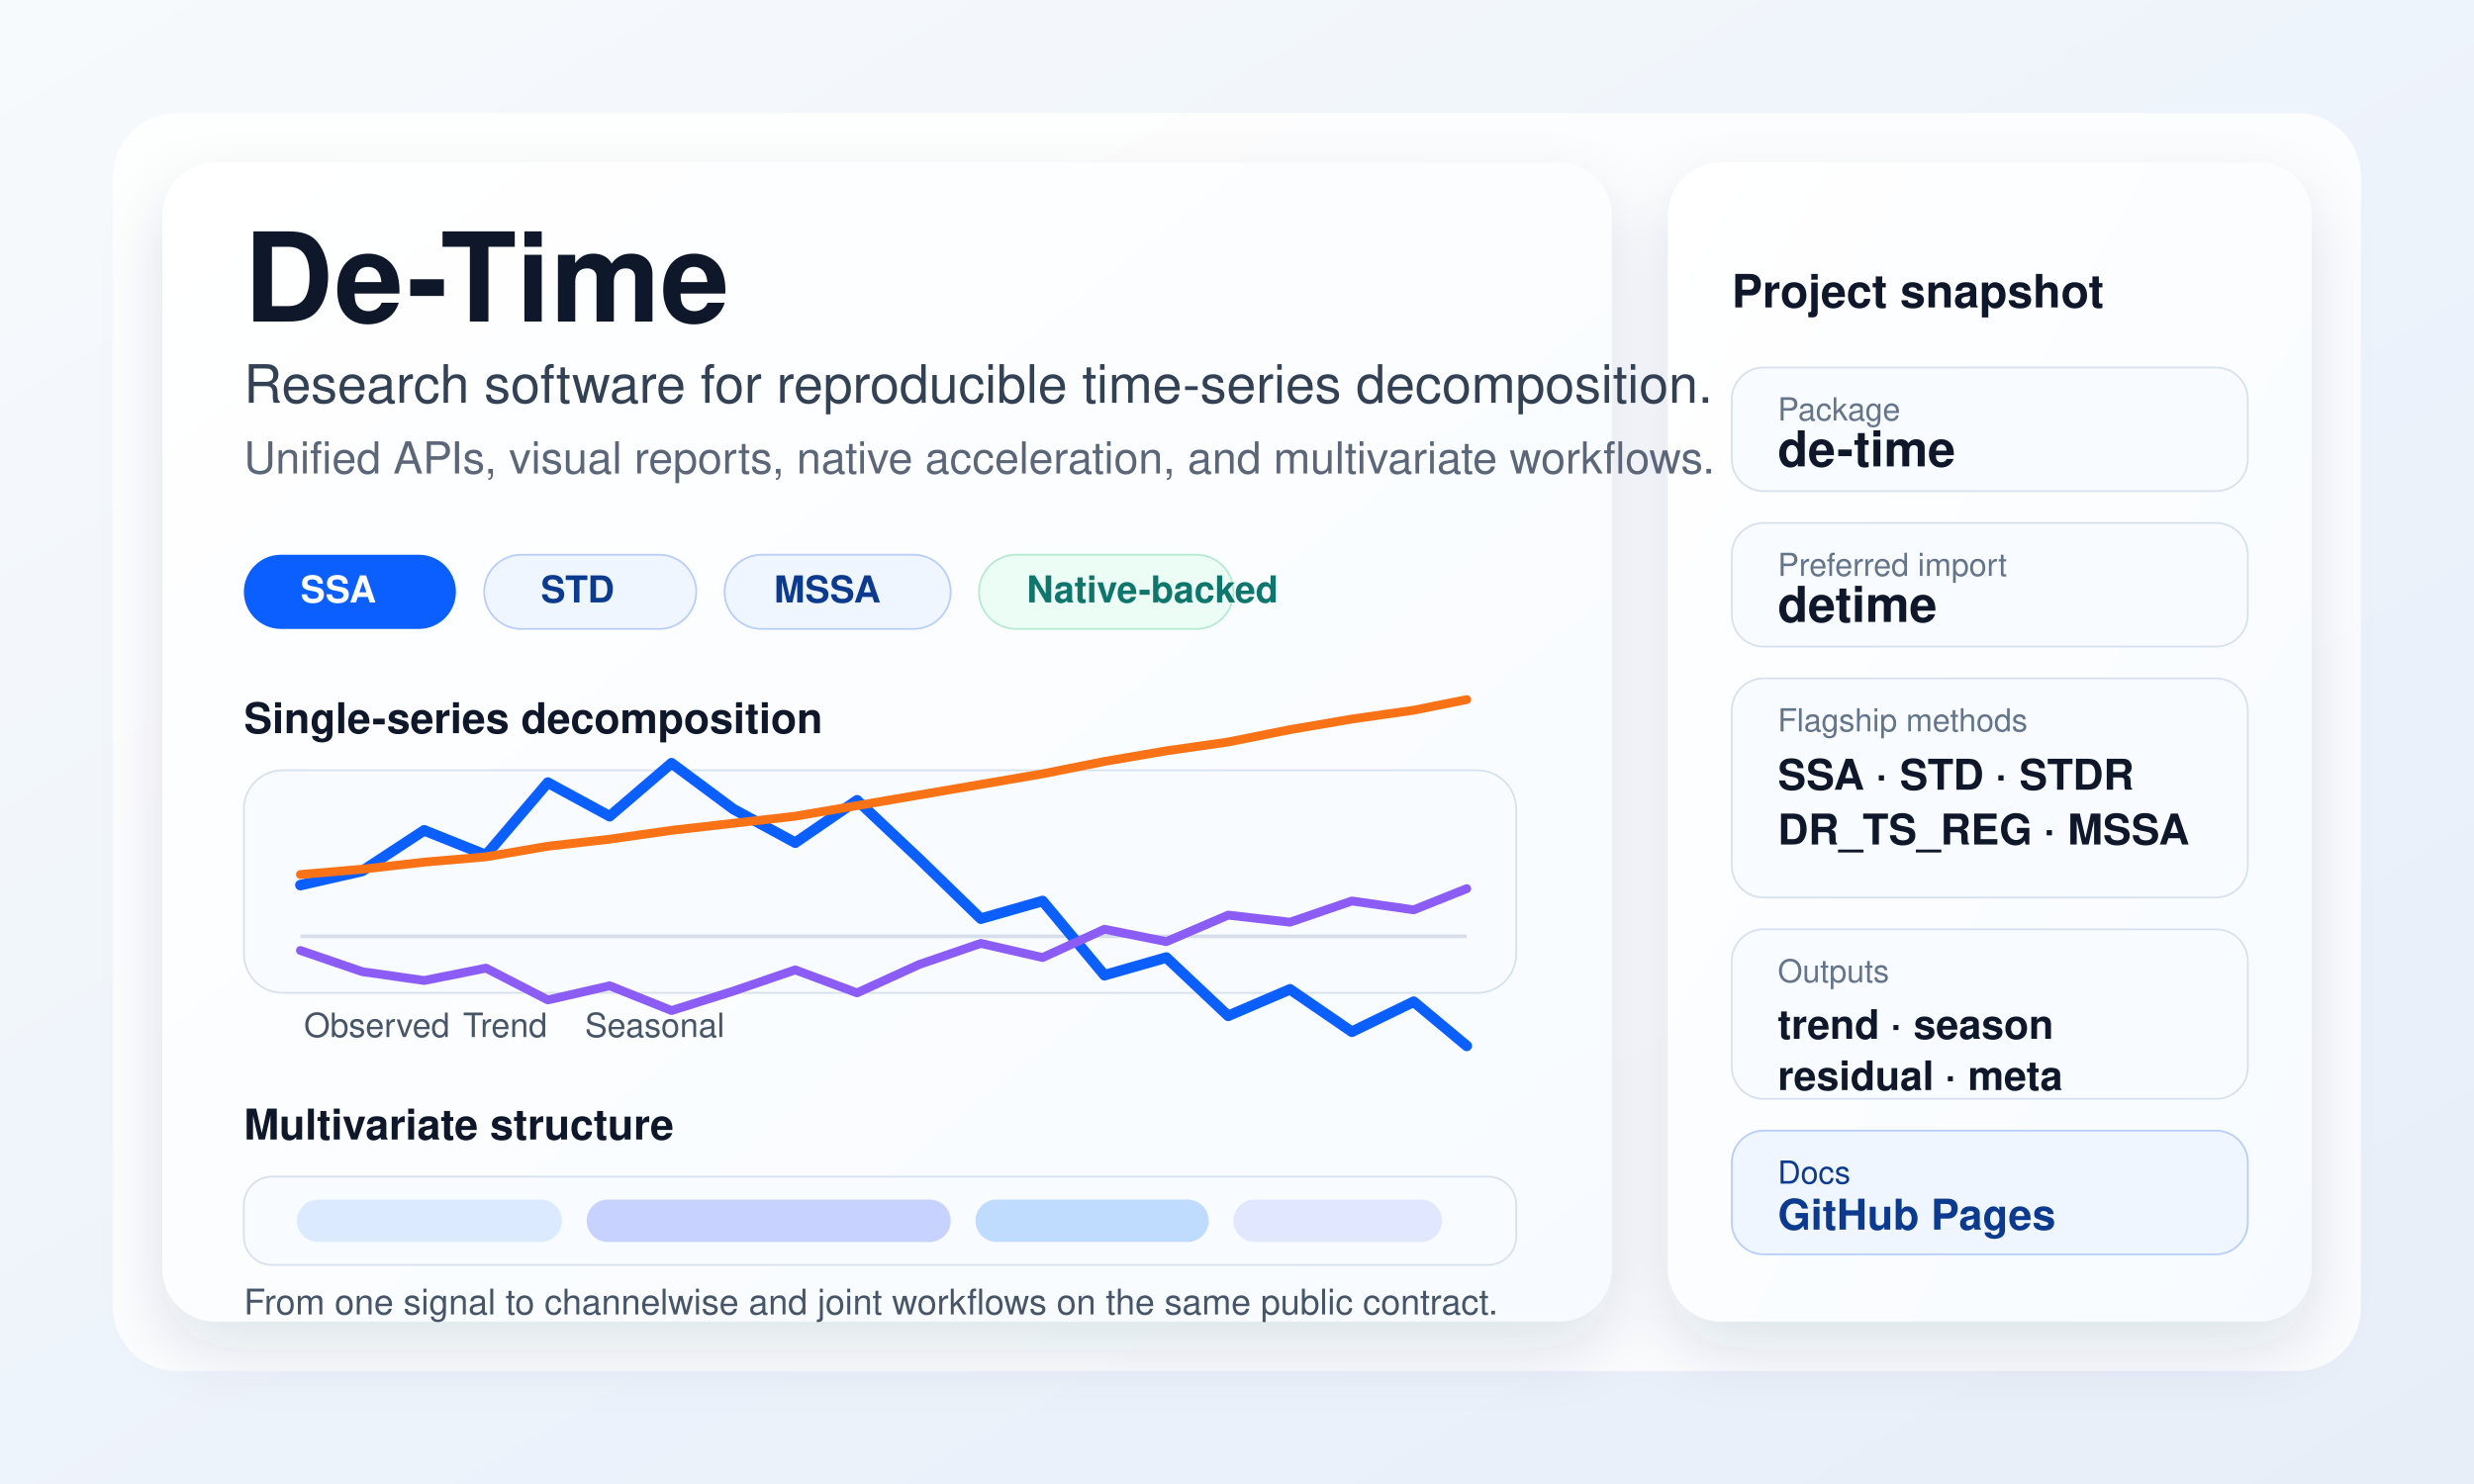
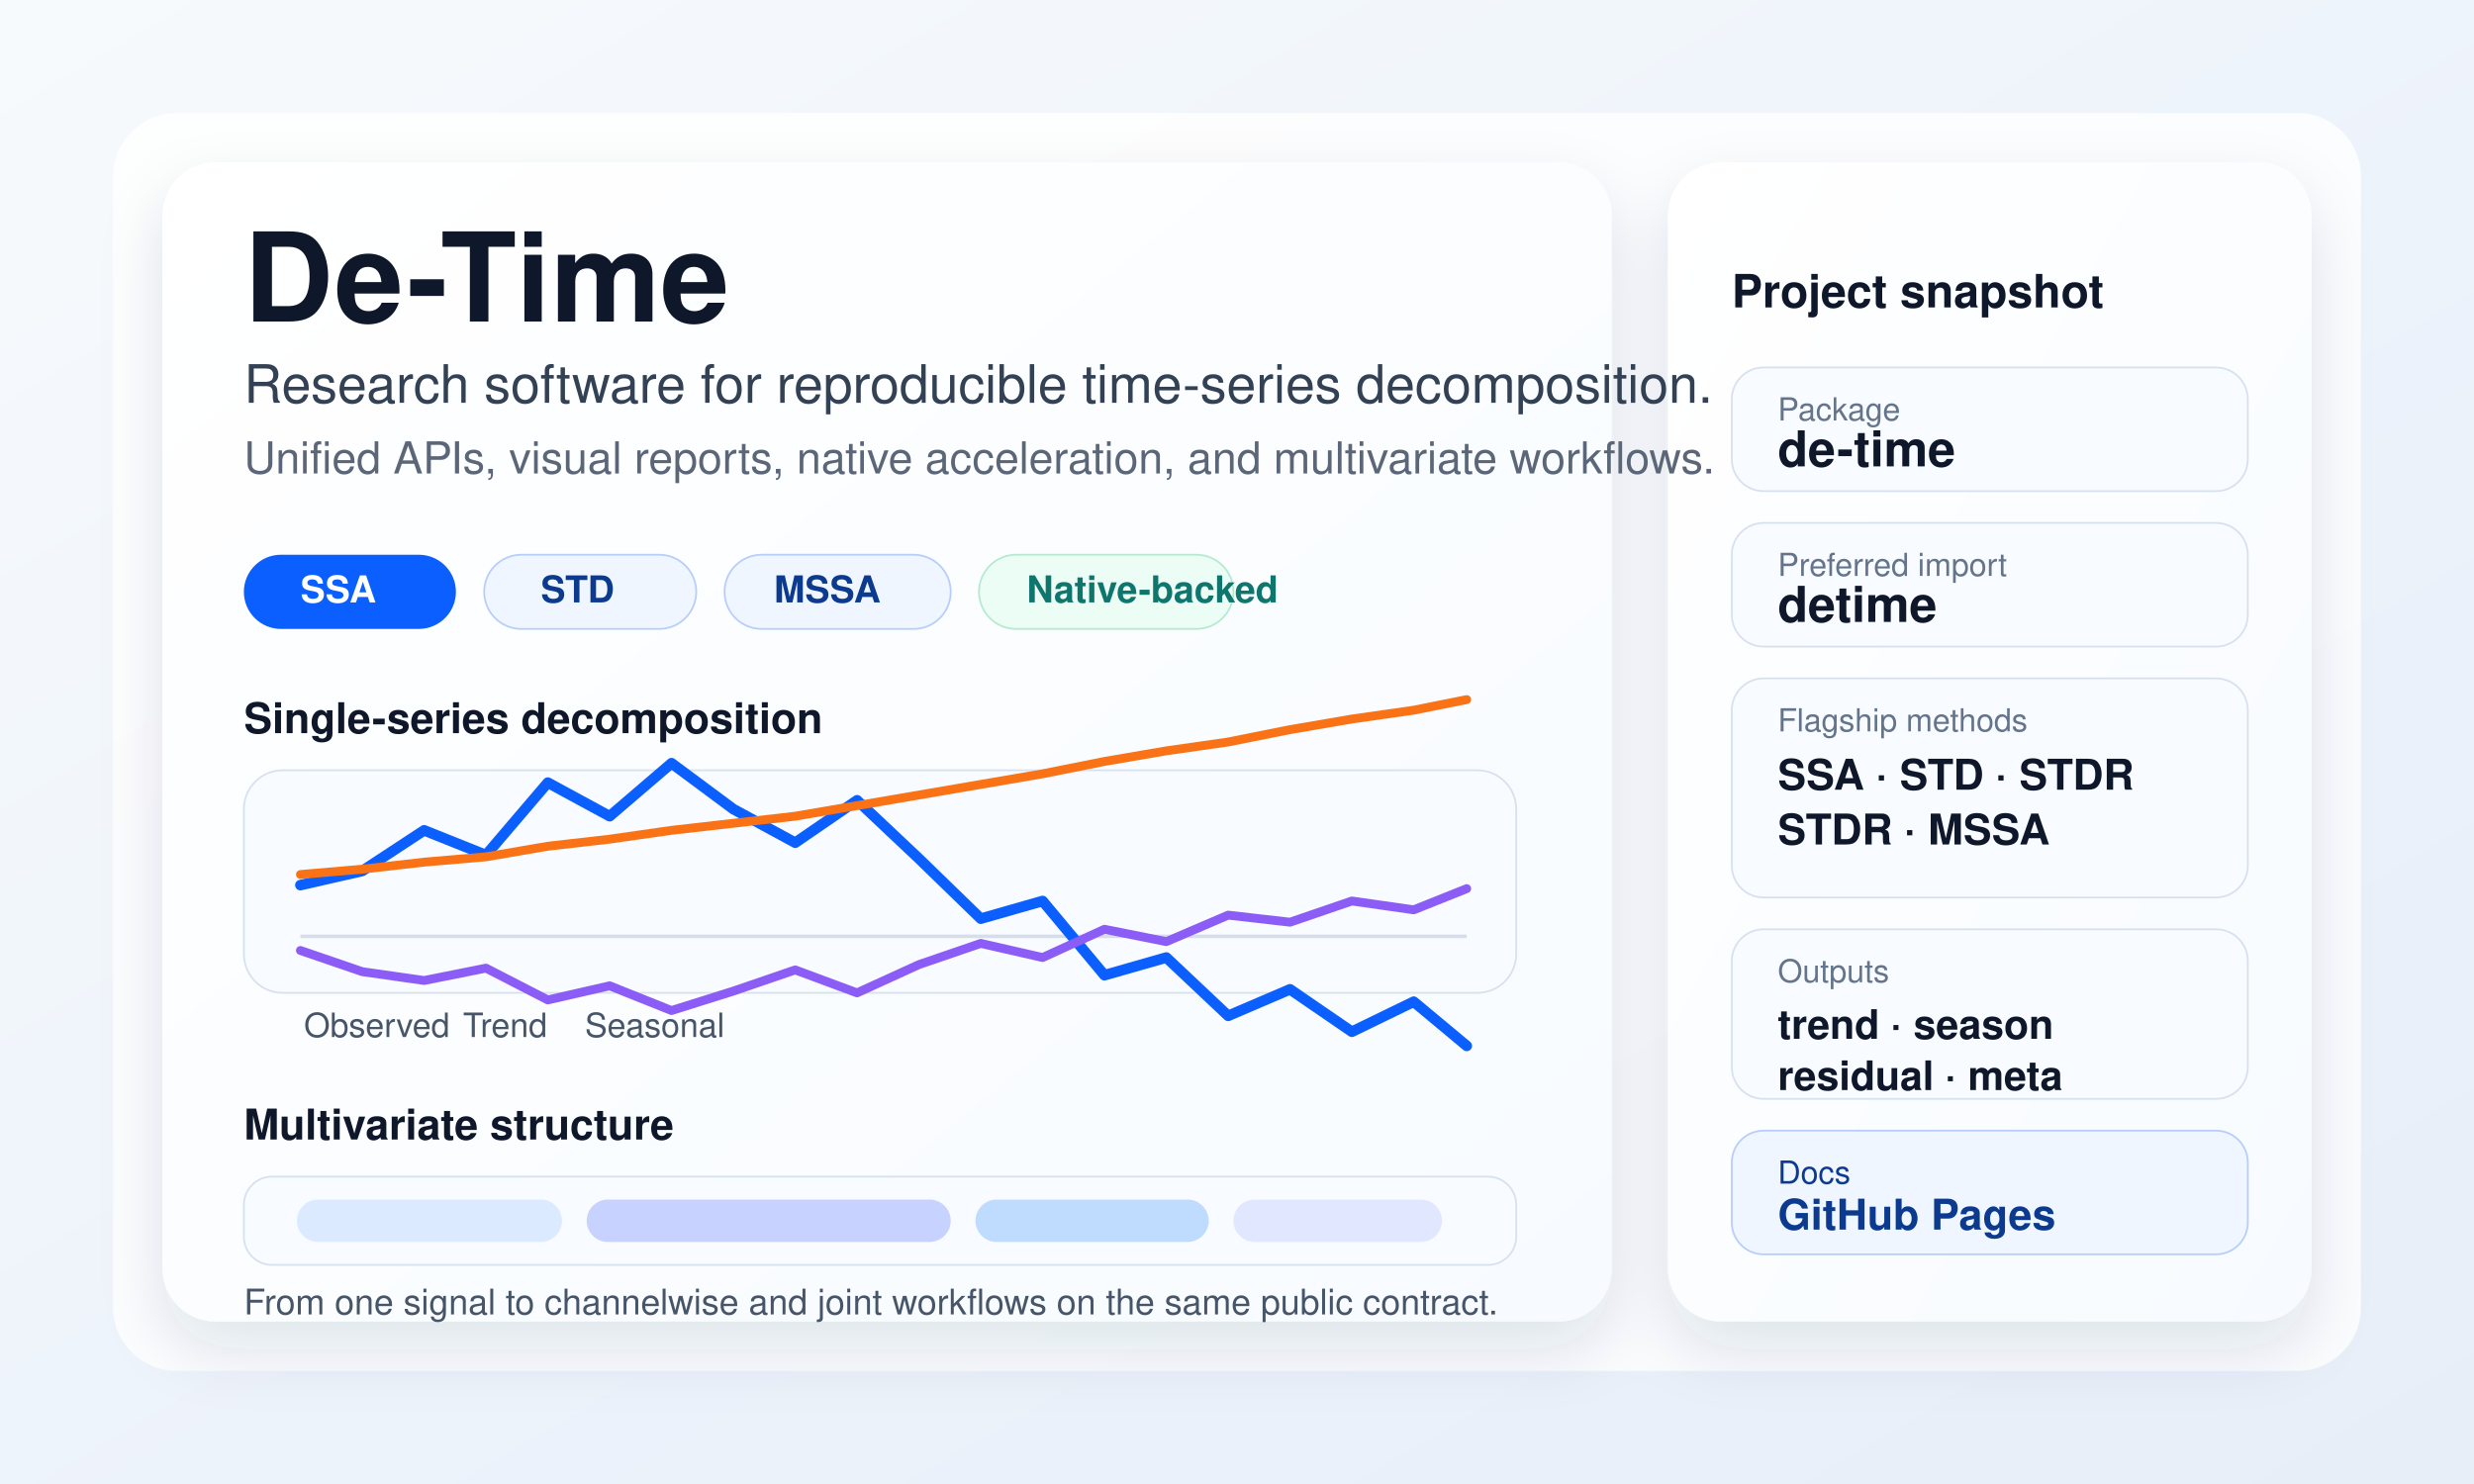
<svg xmlns="http://www.w3.org/2000/svg" width="1400" height="840" viewBox="0 0 1400 840" role="img" aria-labelledby="title desc">
  <defs>
    <linearGradient id="bg" x1="0" x2="1" y1="0" y2="1">
      <stop offset="0%" stop-color="#f7fafc" />
      <stop offset="55%" stop-color="#edf3fb" />
      <stop offset="100%" stop-color="#e7eef8" />
    </linearGradient>
    <linearGradient id="panel" x1="0" x2="1" y1="0" y2="1">
      <stop offset="0%" stop-color="#ffffff" />
      <stop offset="100%" stop-color="#f7fbff" />
    </linearGradient>
    <filter id="shadow" x="-20%" y="-20%" width="140%" height="140%">
      <feDropShadow dx="0" dy="16" stdDeviation="18" flood-color="#173255" flood-opacity="0.12" />
    </filter>
  </defs>
  <rect width="1400" height="840" fill="url(#bg)" />
  <rect x="64" y="64" width="1272" height="712" rx="36" fill="#ffffff" opacity="0.82" />
  <g filter="url(#shadow)">
    <rect x="92" y="92" width="820" height="656" rx="30" fill="url(#panel)" />
    <rect x="944" y="92" width="364" height="656" rx="30" fill="url(#panel)" />
  </g>
  <text x="138" y="182" font-size="70" font-family="Helvetica, Arial, sans-serif" font-weight="700" fill="#0f172a">De-Time</text>
  <text x="138" y="228" font-size="30" font-family="Helvetica, Arial, sans-serif" fill="#334155">
    Research software for reproducible time-series decomposition.
  </text>
  <text x="138" y="268" font-size="25" font-family="Helvetica, Arial, sans-serif" fill="#5b6778">
    Unified APIs, visual reports, native acceleration, and multivariate workflows.
  </text>
  <g>
    <rect x="138" y="314" width="120" height="42" rx="21" fill="#0b5fff" />
    <text x="170" y="341" font-size="21" font-family="Helvetica, Arial, sans-serif" font-weight="700" fill="#ffffff">SSA</text>
    <rect x="274" y="314" width="120" height="42" rx="21" fill="#eff6ff" stroke="#b7cdfa" />
    <text x="306" y="341" font-size="21" font-family="Helvetica, Arial, sans-serif" font-weight="700" fill="#0b3a8f">STD</text>
    <rect x="410" y="314" width="128" height="42" rx="21" fill="#eff6ff" stroke="#b7cdfa" />
    <text x="438" y="341" font-size="21" font-family="Helvetica, Arial, sans-serif" font-weight="700" fill="#0b3a8f">MSSA</text>
    <rect x="554" y="314" width="144" height="42" rx="21" fill="#ecfdf5" stroke="#b5ead0" />
    <text x="581" y="341" font-size="21" font-family="Helvetica, Arial, sans-serif" font-weight="700" fill="#0f766e">Native-backed</text>
  </g>
  <g>
    <text x="138" y="415" font-size="24" font-family="Helvetica, Arial, sans-serif" font-weight="700" fill="#0f172a">Single-series decomposition</text>
    <rect x="138" y="436" width="720" height="126" rx="22" fill="#f8fbff" stroke="#d7e1ee" />
    <line x1="170" y1="530" x2="830" y2="530" stroke="#d5deea" stroke-width="2" />
    <polyline points="170,501 205,493 240,470 275,484 310,443 345,462 380,432 415,458 450,477 485,453 520,486 555,520 590,510 625,552 660,542 695,575 730,560 765,584 800,567 830,592" fill="none" stroke="#0b5fff" stroke-width="6" stroke-linecap="round" stroke-linejoin="round" />
    <polyline points="170,495 205,492 240,488 275,485 310,479 345,475 380,470 415,466 450,462 485,456 520,450 555,444 590,438 625,431 660,425 695,420 730,413 765,407 800,402 830,396" fill="none" stroke="#f97316" stroke-width="5" stroke-linecap="round" stroke-linejoin="round" />
    <polyline points="170,538 205,550 240,555 275,548 310,566 345,558 380,572 415,561 450,549 485,562 520,546 555,534 590,542 625,526 660,533 695,518 730,522 765,510 800,515 830,503" fill="none" stroke="#8b5cf6" stroke-width="5" stroke-linecap="round" stroke-linejoin="round" />
    <text x="172" y="587" font-size="19" font-family="Helvetica, Arial, sans-serif" fill="#475569">Observed</text>
    <text x="262" y="587" font-size="19" font-family="Helvetica, Arial, sans-serif" fill="#475569">Trend</text>
    <text x="331" y="587" font-size="19" font-family="Helvetica, Arial, sans-serif" fill="#475569">Seasonal</text>
  </g>
  <g>
    <text x="138" y="645" font-size="24" font-family="Helvetica, Arial, sans-serif" font-weight="700" fill="#0f172a">Multivariate structure</text>
    <rect x="138" y="666" width="720" height="50" rx="16" fill="#f8fbff" stroke="#d7e1ee" />
    <rect x="168" y="679" width="150" height="24" rx="12" fill="#dbeafe" />
    <rect x="332" y="679" width="206" height="24" rx="12" fill="#c7d2fe" />
    <rect x="552" y="679" width="132" height="24" rx="12" fill="#bfdbfe" />
    <rect x="698" y="679" width="118" height="24" rx="12" fill="#e0e7ff" />
    <text x="138" y="744" font-size="20" font-family="Helvetica, Arial, sans-serif" fill="#475569">
      From one signal to channelwise and joint workflows on the same public contract.
    </text>
  </g>
  <g>
    <text x="980" y="174" font-size="26" font-family="Helvetica, Arial, sans-serif" font-weight="700" fill="#0f172a">Project snapshot</text>
    <rect x="980" y="208" width="292" height="70" rx="18" fill="#f8fbff" stroke="#d7e1ee" />
    <text x="1006" y="238" font-size="18" font-family="Helvetica, Arial, sans-serif" fill="#64748b">Package</text>
    <text x="1006" y="264" font-size="28" font-family="Helvetica, Arial, sans-serif" font-weight="700" fill="#0f172a">de-time</text>
    <rect x="980" y="296" width="292" height="70" rx="18" fill="#f8fbff" stroke="#d7e1ee" />
    <text x="1006" y="326" font-size="18" font-family="Helvetica, Arial, sans-serif" fill="#64748b">Preferred import</text>
    <text x="1006" y="352" font-size="28" font-family="Helvetica, Arial, sans-serif" font-weight="700" fill="#0f172a">detime</text>
    <rect x="980" y="384" width="292" height="124" rx="18" fill="#f8fbff" stroke="#d7e1ee" />
    <text x="1006" y="414" font-size="18" font-family="Helvetica, Arial, sans-serif" fill="#64748b">Flagship methods</text>
    <text x="1006" y="447" font-size="24" font-family="Helvetica, Arial, sans-serif" font-weight="700" fill="#0f172a">SSA · STD · STDR</text>
-     <text x="1006" y="478" font-size="24" font-family="Helvetica, Arial, sans-serif" font-weight="700" fill="#0f172a">DR_TS_REG · MSSA</text>
+     <text x="1006" y="478" font-size="24" font-family="Helvetica, Arial, sans-serif" font-weight="700" fill="#0f172a">STDR · MSSA</text>
    <rect x="980" y="526" width="292" height="96" rx="18" fill="#f8fbff" stroke="#d7e1ee" />
    <text x="1006" y="556" font-size="18" font-family="Helvetica, Arial, sans-serif" fill="#64748b">Outputs</text>
    <text x="1006" y="588" font-size="23" font-family="Helvetica, Arial, sans-serif" font-weight="700" fill="#0f172a">trend · season</text>
    <text x="1006" y="617" font-size="23" font-family="Helvetica, Arial, sans-serif" font-weight="700" fill="#0f172a">residual · meta</text>
    <rect x="980" y="640" width="292" height="70" rx="18" fill="#eff6ff" stroke="#b7cdfa" />
    <text x="1006" y="670" font-size="18" font-family="Helvetica, Arial, sans-serif" fill="#0b3a8f">Docs</text>
    <text x="1006" y="696" font-size="24" font-family="Helvetica, Arial, sans-serif" font-weight="700" fill="#0b3a8f">GitHub Pages</text>
  </g>
</svg>
